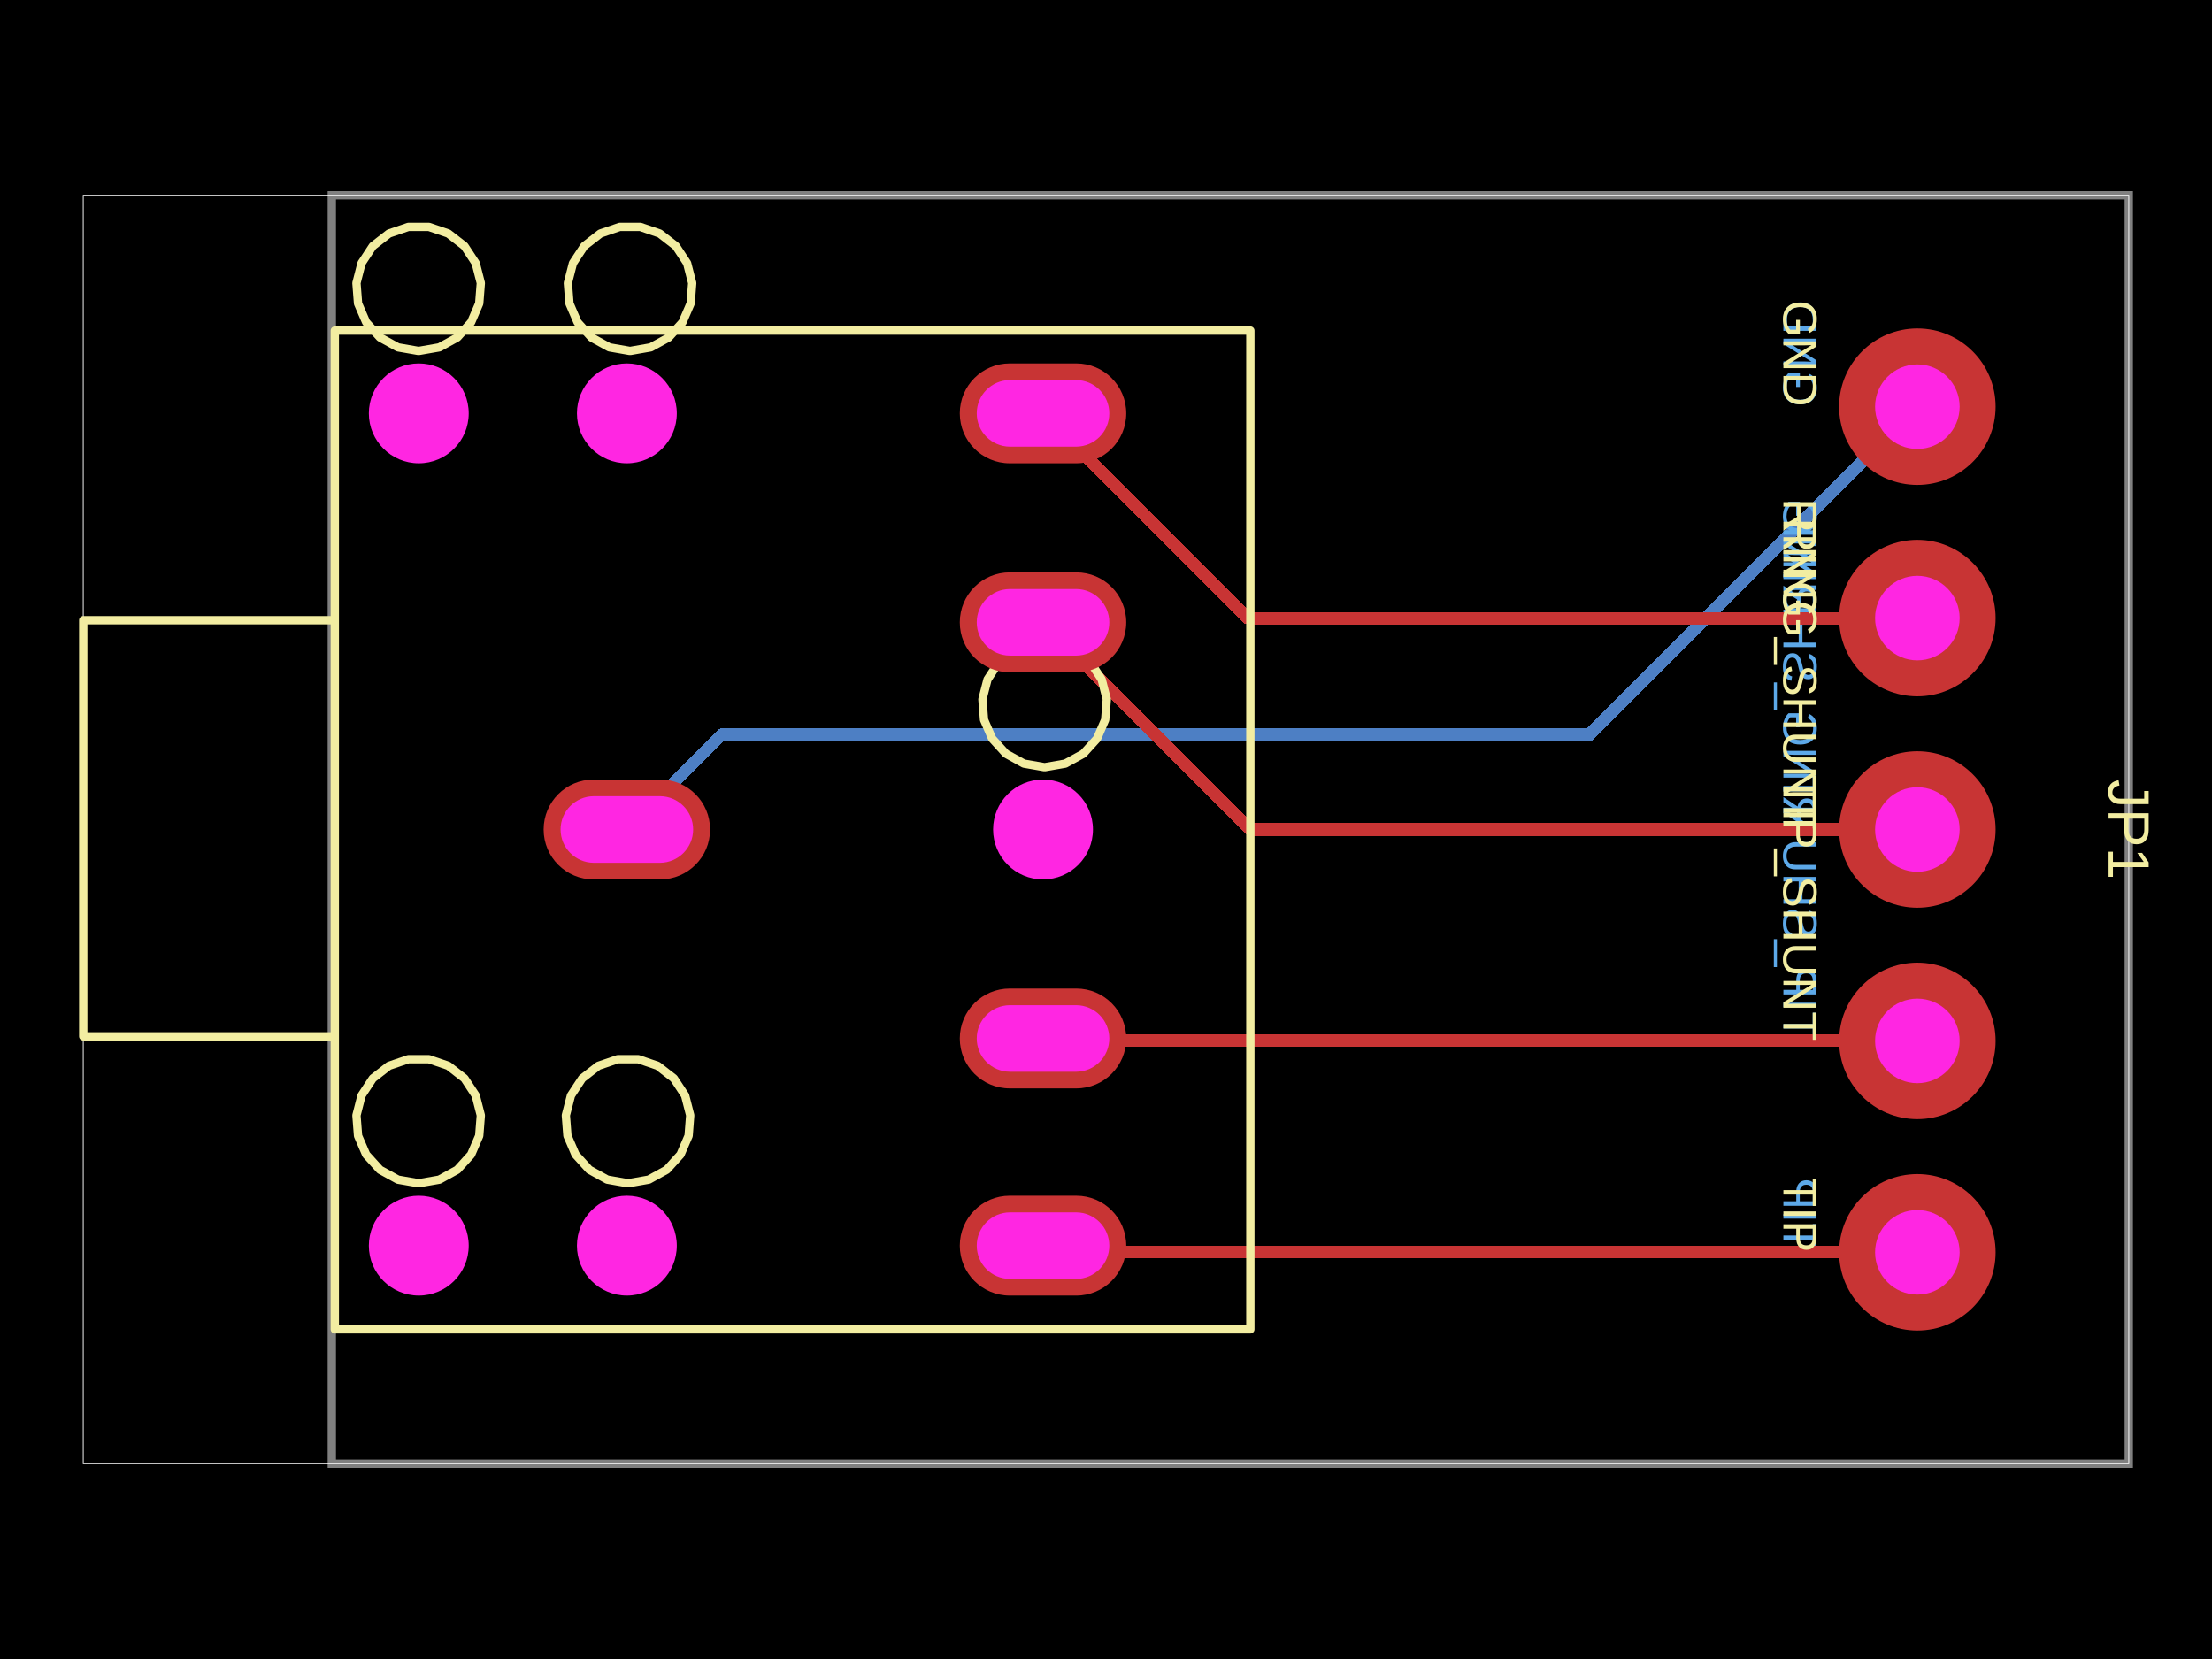
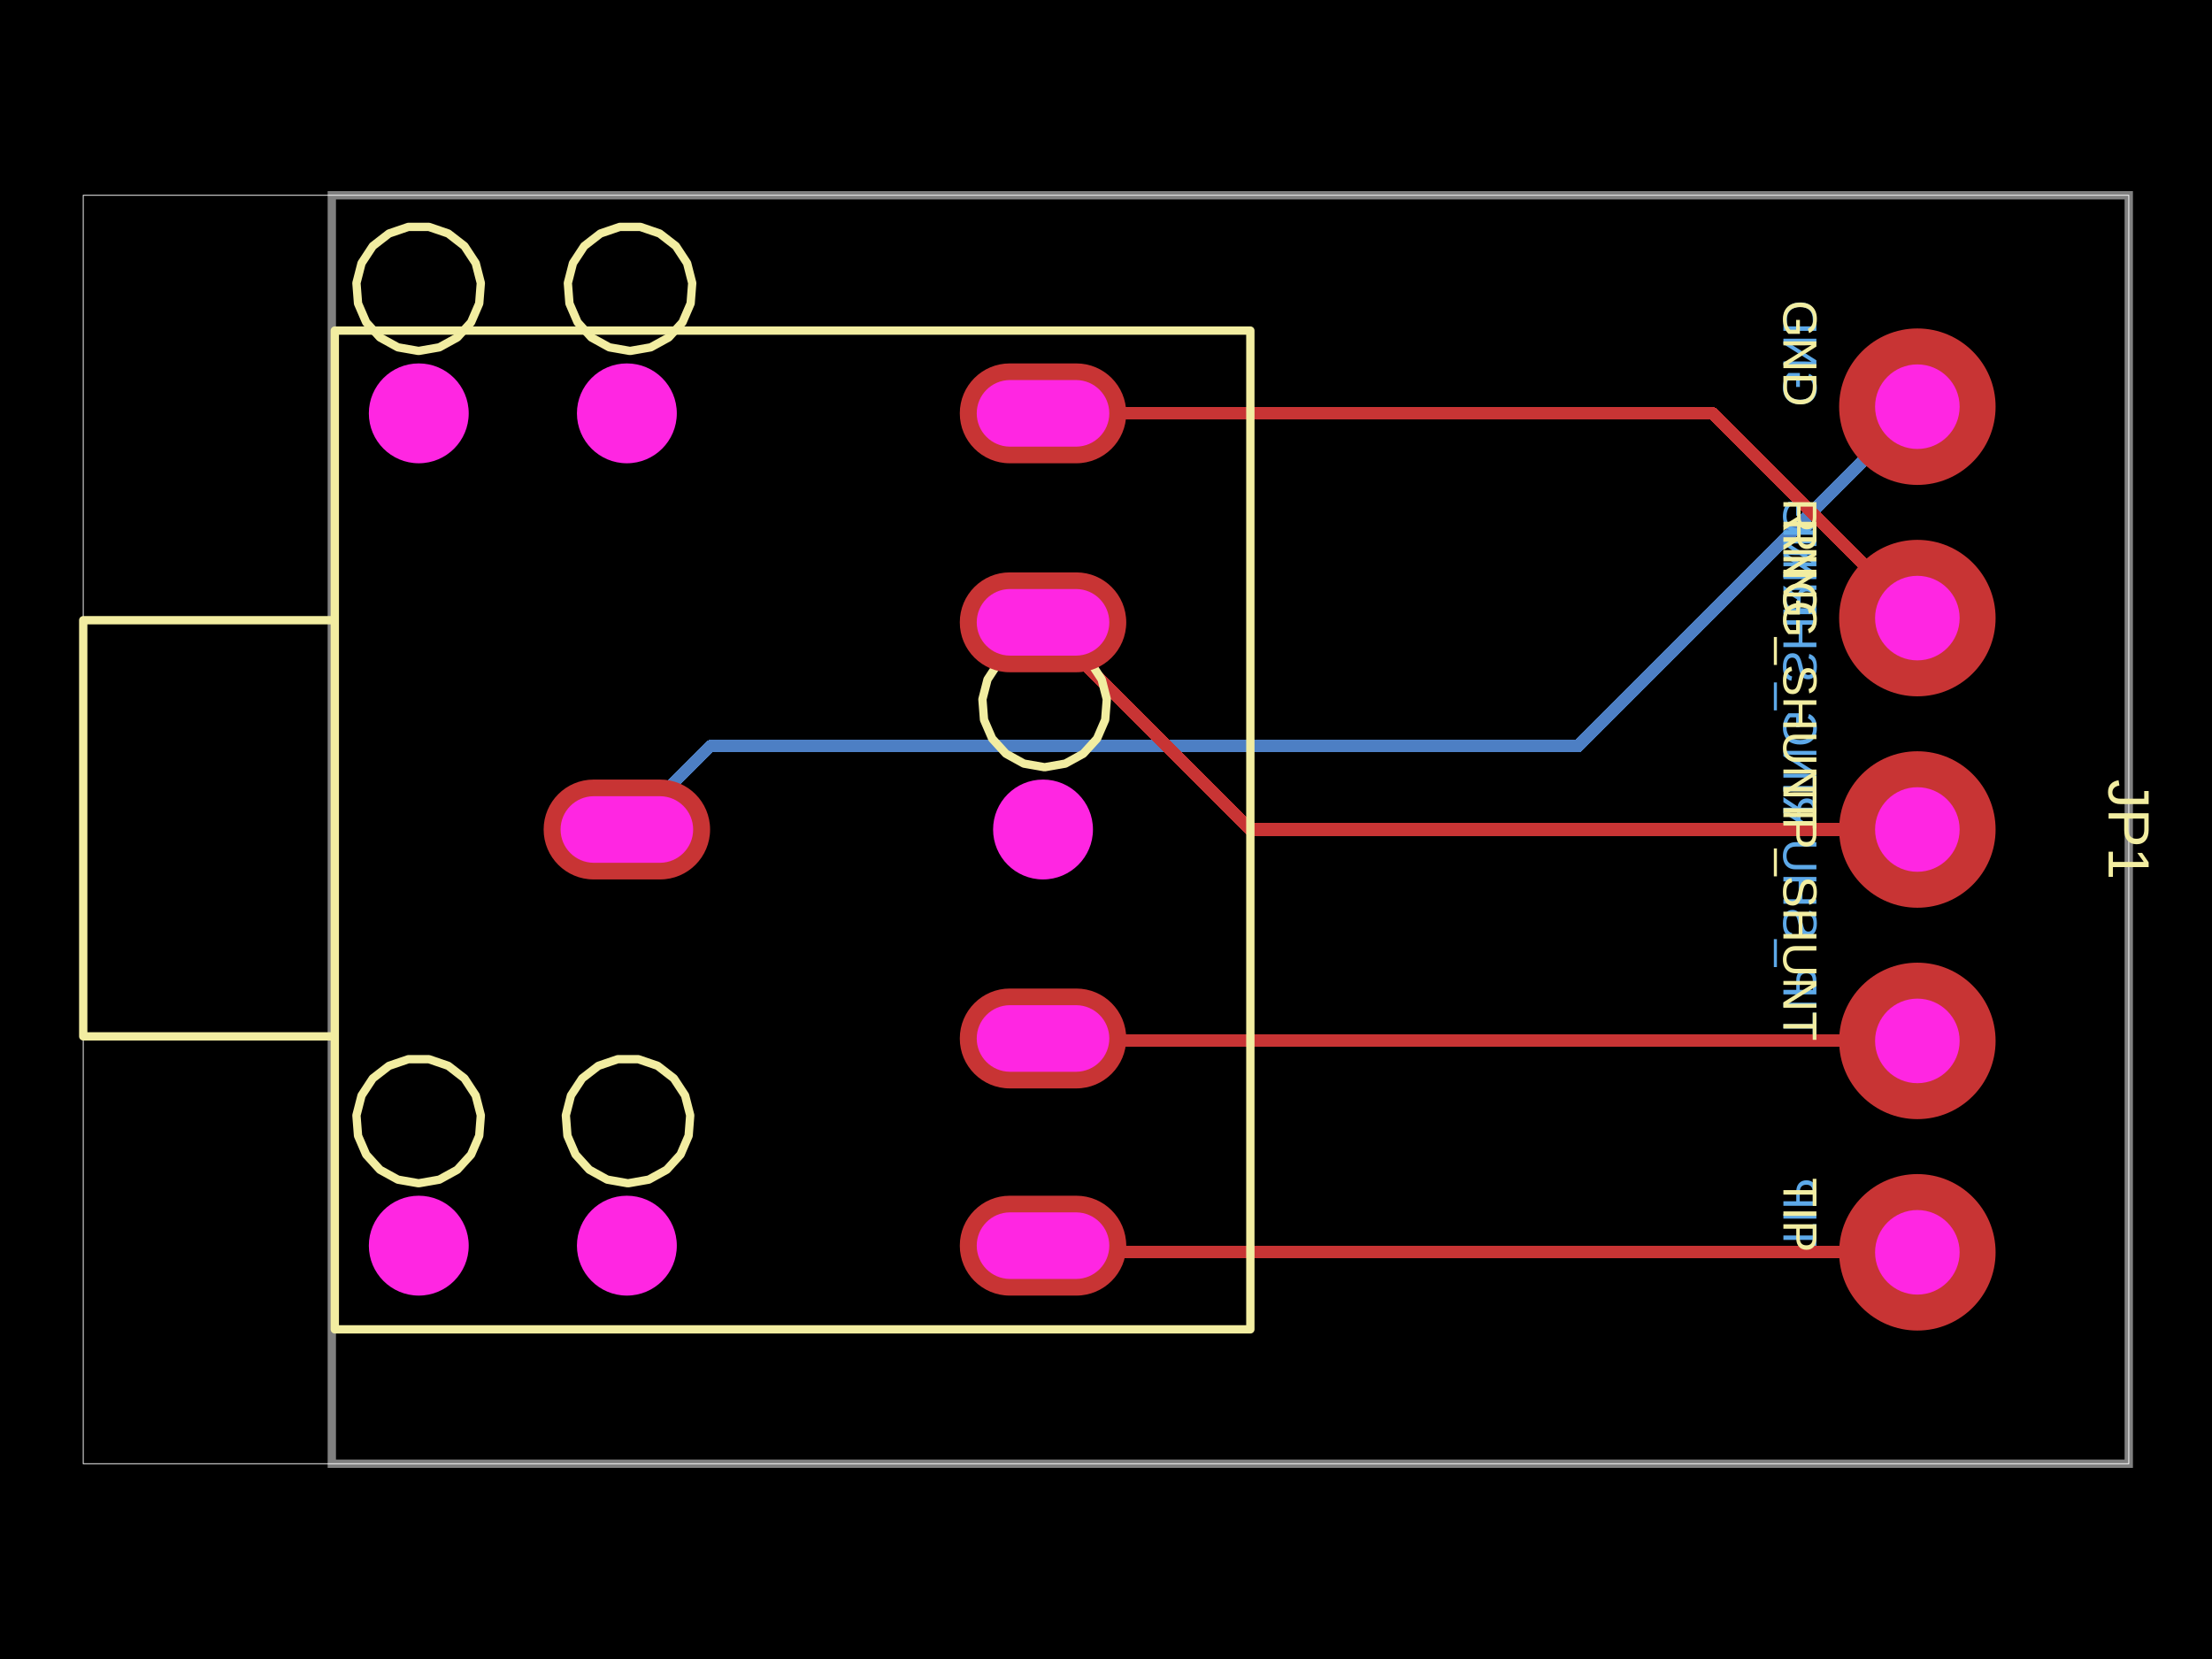
- <svg xmlns="http://www.w3.org/2000/svg" width="800" height="600" data-software-used-string="@tscircuit/core@0.0.931">
+ <svg xmlns="http://www.w3.org/2000/svg" width="800" height="600" data-software-used-string="@tscircuit/core@0.0.1015">
  <style />
  <rect class="boundary" x="0" y="0" fill="#000" width="800" height="600" data-type="pcb_background" data-pcb-layer="global" />
  <rect class="pcb-boundary" fill="none" stroke="#fff" stroke-width="0.3" x="30.102" y="70.625" width="739.797" height="458.75" data-type="pcb_boundary" data-pcb-layer="global" />
  <path class="pcb-board" d="M 120.002 529.375 L 769.898 529.375 L 769.898 70.625 L 120.002 70.625 Z" fill="none" stroke="rgba(255, 255, 255, 0.5)" stroke-width="3.01" data-type="pcb_board" data-pcb-layer="board" />
-   <path class="pcb-trace" stroke="rgb(77, 127, 196)" fill="none" d="M 693.44 147.083 L 574.784 265.739" stroke-width="4.515" stroke-linecap="round" stroke-linejoin="round" shape-rendering="crispEdges" data-type="pcb_trace" data-pcb-layer="bottom" />
-   <path class="pcb-trace" stroke="rgb(77, 127, 196)" fill="none" d="M 574.784 265.739 L 260.976 265.739" stroke-width="4.515" stroke-linecap="round" stroke-linejoin="round" shape-rendering="crispEdges" data-type="pcb_trace" data-pcb-layer="bottom" />
-   <path class="pcb-trace" stroke="rgb(77, 127, 196)" fill="none" d="M 260.976 265.739 L 260.976 265.739" stroke-width="4.515" stroke-linecap="round" stroke-linejoin="round" shape-rendering="crispEdges" data-type="pcb_trace" data-pcb-layer="bottom" />
-   <path class="pcb-trace" stroke="rgb(77, 127, 196)" fill="none" d="M 260.976 265.739 L 226.715 300" stroke-width="4.515" stroke-linecap="round" stroke-linejoin="round" shape-rendering="crispEdges" data-type="pcb_trace" data-pcb-layer="bottom" />
+   <path class="pcb-trace" stroke="rgb(77, 127, 196)" fill="none" d="M 693.44 147.083 L 570.676 269.847" stroke-width="4.515" stroke-linecap="round" stroke-linejoin="round" shape-rendering="crispEdges" data-type="pcb_trace" data-pcb-layer="bottom" />
+   <path class="pcb-trace" stroke="rgb(77, 127, 196)" fill="none" d="M 570.676 269.847 L 259.368 269.847" stroke-width="4.515" stroke-linecap="round" stroke-linejoin="round" shape-rendering="crispEdges" data-type="pcb_trace" data-pcb-layer="bottom" />
+   <path class="pcb-trace" stroke="rgb(77, 127, 196)" fill="none" d="M 259.368 269.847 L 256.868 269.847" stroke-width="4.515" stroke-linecap="round" stroke-linejoin="round" shape-rendering="crispEdges" data-type="pcb_trace" data-pcb-layer="bottom" />
+   <path class="pcb-trace" stroke="rgb(77, 127, 196)" fill="none" d="M 256.868 269.847 L 226.715 300" stroke-width="4.515" stroke-linecap="round" stroke-linejoin="round" shape-rendering="crispEdges" data-type="pcb_trace" data-pcb-layer="bottom" />
  <text x="0" y="0" dx="0" dy="0" fill="#5da9e9" font-family="Arial, sans-serif" font-size="17.339" text-anchor="start" dominant-baseline="central" transform="matrix(-6.123233995736766e-17,-1,-1,6.123233995736766e-17,650.9964,147.0832)" class="pcb-silkscreen-text pcb-silkscreen-bottom" data-pcb-silkscreen-text-id="pcb_component_1" stroke="none" data-type="pcb_silkscreen_text" data-pcb-layer="bottom">GND</text>
  <text x="0" y="0" dx="0" dy="0" fill="#5da9e9" font-family="Arial, sans-serif" font-size="17.339" text-anchor="start" dominant-baseline="central" transform="matrix(-6.123233995736766e-17,-1,-1,6.123233995736766e-17,650.9964,223.5416)" class="pcb-silkscreen-text pcb-silkscreen-bottom" data-pcb-silkscreen-text-id="pcb_component_1" stroke="none" data-type="pcb_silkscreen_text" data-pcb-layer="bottom">RING</text>
  <text x="0" y="0" dx="0" dy="0" fill="#5da9e9" font-family="Arial, sans-serif" font-size="17.339" text-anchor="start" dominant-baseline="central" transform="matrix(-6.123233995736766e-17,-1,-1,6.123233995736766e-17,650.9964,300)" class="pcb-silkscreen-text pcb-silkscreen-bottom" data-pcb-silkscreen-text-id="pcb_component_1" stroke="none" data-type="pcb_silkscreen_text" data-pcb-layer="bottom">RING_SHUNT</text>
  <text x="0" y="0" dx="0" dy="0" fill="#5da9e9" font-family="Arial, sans-serif" font-size="17.339" text-anchor="start" dominant-baseline="central" transform="matrix(-6.123233995736766e-17,-1,-1,6.123233995736766e-17,650.9964,376.4584)" class="pcb-silkscreen-text pcb-silkscreen-bottom" data-pcb-silkscreen-text-id="pcb_component_1" stroke="none" data-type="pcb_silkscreen_text" data-pcb-layer="bottom">TIP_SHUNT</text>
  <text x="0" y="0" dx="0" dy="0" fill="#5da9e9" font-family="Arial, sans-serif" font-size="17.339" text-anchor="start" dominant-baseline="central" transform="matrix(-6.123233995736766e-17,-1,-1,6.123233995736766e-17,650.9964,452.9168)" class="pcb-silkscreen-text pcb-silkscreen-bottom" data-pcb-silkscreen-text-id="pcb_component_1" stroke="none" data-type="pcb_silkscreen_text" data-pcb-layer="bottom">TIP</text>
  <path class="pcb-trace" stroke="rgb(200, 52, 52)" fill="none" d="M 693.44 452.917 L 379.631 452.917" stroke-width="4.515" stroke-linecap="round" stroke-linejoin="round" shape-rendering="crispEdges" data-type="pcb_trace" data-pcb-layer="top" />
  <path class="pcb-trace" stroke="rgb(200, 52, 52)" fill="none" d="M 379.631 452.917 L 377.223 450.508" stroke-width="4.515" stroke-linecap="round" stroke-linejoin="round" shape-rendering="crispEdges" data-type="pcb_trace" data-pcb-layer="top" />
  <path class="pcb-trace" stroke="rgb(200, 52, 52)" fill="none" d="M 693.44 376.458 L 378.102 376.458" stroke-width="4.515" stroke-linecap="round" stroke-linejoin="round" shape-rendering="crispEdges" data-type="pcb_trace" data-pcb-layer="top" />
  <path class="pcb-trace" stroke="rgb(200, 52, 52)" fill="none" d="M 378.102 376.458 L 377.223 375.579" stroke-width="4.515" stroke-linecap="round" stroke-linejoin="round" shape-rendering="crispEdges" data-type="pcb_trace" data-pcb-layer="top" />
  <path class="pcb-trace" stroke="rgb(200, 52, 52)" fill="none" d="M 693.44 300 L 452.152 300" stroke-width="4.515" stroke-linecap="round" stroke-linejoin="round" shape-rendering="crispEdges" data-type="pcb_trace" data-pcb-layer="top" />
  <path class="pcb-trace" stroke="rgb(200, 52, 52)" fill="none" d="M 452.152 300 L 377.223 225.071" stroke-width="4.515" stroke-linecap="round" stroke-linejoin="round" shape-rendering="crispEdges" data-type="pcb_trace" data-pcb-layer="top" />
-   <path class="pcb-trace" stroke="rgb(200, 52, 52)" fill="none" d="M 693.44 223.542 L 451.273 223.542" stroke-width="4.515" stroke-linecap="round" stroke-linejoin="round" shape-rendering="crispEdges" data-type="pcb_trace" data-pcb-layer="top" />
-   <path class="pcb-trace" stroke="rgb(200, 52, 52)" fill="none" d="M 451.273 223.542 L 377.223 149.492" stroke-width="4.515" stroke-linecap="round" stroke-linejoin="round" shape-rendering="crispEdges" data-type="pcb_trace" data-pcb-layer="top" />
+   <path class="pcb-trace" stroke="rgb(200, 52, 52)" fill="none" d="M 693.44 223.542 L 619.39 149.492" stroke-width="4.515" stroke-linecap="round" stroke-linejoin="round" shape-rendering="crispEdges" data-type="pcb_trace" data-pcb-layer="top" />
+   <path class="pcb-trace" stroke="rgb(200, 52, 52)" fill="none" d="M 619.39 149.492 L 377.223 149.492" stroke-width="4.515" stroke-linecap="round" stroke-linejoin="round" shape-rendering="crispEdges" data-type="pcb_trace" data-pcb-layer="top" />
  <path class="pcb-silkscreen pcb-silkscreen-top" d="M 121.087 119.558 L 121.087 480.779 L 452.206 480.779 L 452.206 119.558 L 121.087 119.558 Z" fill="none" stroke="#f2eda1" stroke-width="3.01" stroke-linecap="round" stroke-linejoin="round" data-pcb-component-id="pcb_component_0" data-pcb-silkscreen-path-id="pcb_silkscreen_path_0" data-type="pcb_silkscreen_path" data-pcb-layer="top" />
  <path class="pcb-silkscreen pcb-silkscreen-top" d="M 120.407 374.815 L 30.102 374.815 L 30.102 224.306 L 120.407 224.306" fill="none" stroke="#f2eda1" stroke-width="3.01" stroke-linecap="round" stroke-linejoin="round" data-pcb-component-id="pcb_component_0" data-pcb-silkscreen-path-id="pcb_silkscreen_path_1" data-type="pcb_silkscreen_path" data-pcb-layer="top" />
  <path class="pcb-silkscreen pcb-silkscreen-top" d="M 151.212 126.898 L 143.911 125.62 L 137.418 122.045 L 132.432 116.561 L 129.491 109.757 L 128.911 102.368 L 130.757 95.189 L 134.827 88.995 L 140.684 84.453 L 147.697 82.053 L 155.109 82.053 L 162.122 84.453 L 167.979 88.995 L 172.049 95.189 L 173.895 102.368 L 173.315 109.757 L 170.374 116.561 L 165.388 122.045 L 158.895 125.62 L 151.594 126.898" fill="none" stroke="#f2eda1" stroke-width="3.01" stroke-linecap="round" stroke-linejoin="round" data-pcb-component-id="pcb_component_0" data-pcb-silkscreen-path-id="pcb_silkscreen_path_2" data-type="pcb_silkscreen_path" data-pcb-layer="top" />
  <path class="pcb-silkscreen pcb-silkscreen-top" d="M 227.67 126.898 L 220.369 125.62 L 213.876 122.045 L 208.89 116.561 L 205.949 109.757 L 205.37 102.368 L 207.215 95.189 L 211.286 88.995 L 217.143 84.453 L 224.155 82.053 L 231.567 82.053 L 238.58 84.453 L 244.437 88.995 L 248.508 95.189 L 250.353 102.368 L 249.774 109.757 L 246.833 116.561 L 241.847 122.045 L 235.353 125.62 L 228.053 126.898" fill="none" stroke="#f2eda1" stroke-width="3.01" stroke-linecap="round" stroke-linejoin="round" data-pcb-component-id="pcb_component_0" data-pcb-silkscreen-path-id="pcb_silkscreen_path_3" data-type="pcb_silkscreen_path" data-pcb-layer="top" />
  <path class="pcb-silkscreen pcb-silkscreen-top" d="M 151.212 427.915 L 143.911 426.636 L 137.418 423.062 L 132.432 417.578 L 129.491 410.774 L 128.911 403.385 L 130.757 396.206 L 134.827 390.012 L 140.684 385.47 L 147.697 383.069 L 155.109 383.069 L 162.122 385.47 L 167.979 390.012 L 172.049 396.206 L 173.895 403.385 L 173.315 410.774 L 170.374 417.578 L 165.388 423.062 L 158.895 426.636 L 151.594 427.915" fill="none" stroke="#f2eda1" stroke-width="3.01" stroke-linecap="round" stroke-linejoin="round" data-pcb-component-id="pcb_component_0" data-pcb-silkscreen-path-id="pcb_silkscreen_path_4" data-type="pcb_silkscreen_path" data-pcb-layer="top" />
  <path class="pcb-silkscreen pcb-silkscreen-top" d="M 226.906 427.915 L 219.611 426.625 L 213.126 423.044 L 208.149 417.556 L 205.217 410.753 L 204.645 403.367 L 206.494 396.194 L 210.566 390.005 L 216.422 385.467 L 223.431 383.069 L 230.839 383.069 L 237.848 385.467 L 243.704 390.005 L 247.776 396.194 L 249.625 403.367 L 249.053 410.753 L 246.121 417.556 L 241.144 423.044 L 234.659 426.625 L 227.364 427.915" fill="none" stroke="#f2eda1" stroke-width="3.01" stroke-linecap="round" stroke-linejoin="round" data-pcb-component-id="pcb_component_0" data-pcb-silkscreen-path-id="pcb_silkscreen_path_5" data-type="pcb_silkscreen_path" data-pcb-layer="top" />
  <path class="pcb-silkscreen pcb-silkscreen-top" d="M 377.605 277.445 L 370.304 276.166 L 363.811 272.592 L 358.825 267.108 L 355.884 260.304 L 355.305 252.915 L 357.15 245.736 L 361.22 239.542 L 367.078 235 L 374.09 232.599 L 381.502 232.599 L 388.515 235 L 394.372 239.542 L 398.443 245.736 L 400.288 252.915 L 399.709 260.304 L 396.768 267.108 L 391.782 272.592 L 385.288 276.166 L 377.987 277.445" fill="none" stroke="#f2eda1" stroke-width="3.01" stroke-linecap="round" stroke-linejoin="round" data-pcb-component-id="pcb_component_0" data-pcb-silkscreen-path-id="pcb_silkscreen_path_6" data-type="pcb_silkscreen_path" data-pcb-layer="top" />
  <text x="0" y="0" dx="0" dy="0" fill="#f2eda1" font-family="Arial, sans-serif" font-size="17.339" text-anchor="end" dominant-baseline="central" transform="matrix(6.123233995736766e-17,1,-1,6.123233995736766e-17,650.9964,147.0832)" class="pcb-silkscreen-text pcb-silkscreen-top" data-pcb-silkscreen-text-id="pcb_component_1" stroke="none" data-type="pcb_silkscreen_text" data-pcb-layer="top">GND</text>
  <text x="0" y="0" dx="0" dy="0" fill="#f2eda1" font-family="Arial, sans-serif" font-size="17.339" text-anchor="end" dominant-baseline="central" transform="matrix(6.123233995736766e-17,1,-1,6.123233995736766e-17,650.9964,223.5416)" class="pcb-silkscreen-text pcb-silkscreen-top" data-pcb-silkscreen-text-id="pcb_component_1" stroke="none" data-type="pcb_silkscreen_text" data-pcb-layer="top">RING</text>
  <text x="0" y="0" dx="0" dy="0" fill="#f2eda1" font-family="Arial, sans-serif" font-size="17.339" text-anchor="end" dominant-baseline="central" transform="matrix(6.123233995736766e-17,1,-1,6.123233995736766e-17,650.9964,300)" class="pcb-silkscreen-text pcb-silkscreen-top" data-pcb-silkscreen-text-id="pcb_component_1" stroke="none" data-type="pcb_silkscreen_text" data-pcb-layer="top">RING_SHUNT</text>
  <text x="0" y="0" dx="0" dy="0" fill="#f2eda1" font-family="Arial, sans-serif" font-size="17.339" text-anchor="end" dominant-baseline="central" transform="matrix(6.123233995736766e-17,1,-1,6.123233995736766e-17,650.9964,376.4584)" class="pcb-silkscreen-text pcb-silkscreen-top" data-pcb-silkscreen-text-id="pcb_component_1" stroke="none" data-type="pcb_silkscreen_text" data-pcb-layer="top">TIP_SHUNT</text>
  <text x="0" y="0" dx="0" dy="0" fill="#f2eda1" font-family="Arial, sans-serif" font-size="17.339" text-anchor="end" dominant-baseline="central" transform="matrix(6.123233995736766e-17,1,-1,6.123233995736766e-17,650.9964,452.9168)" class="pcb-silkscreen-text pcb-silkscreen-top" data-pcb-silkscreen-text-id="pcb_component_1" stroke="none" data-type="pcb_silkscreen_text" data-pcb-layer="top">TIP</text>
  <text x="0" y="0" dx="0" dy="0" fill="#f2eda1" font-family="Arial, sans-serif" font-size="21.071" text-anchor="middle" dominant-baseline="central" transform="matrix(-1.8369701987210297e-16,1,-1,-1.8369701987210297e-16,769.8983,300)" class="pcb-silkscreen-text pcb-silkscreen-top" data-pcb-silkscreen-text-id="pcb_component_1" stroke="none" data-type="pcb_silkscreen_text" data-pcb-layer="top">JP1</text>
  <g data-type="pcb_plated_hole" data-pcb-layer="through">
    <path class="pcb-hole-outer" fill="rgb(200, 52, 52)" d="M-12.041,-18.061 h24.081 a18.061,18.061 0 0 1 0,36.122 h-24.081 a18.061,18.061 0 0 1 0,-36.122 z" transform="translate(226.7145 300)" data-type="pcb_plated_hole" data-pcb-layer="top" />
    <path class="pcb-hole-inner" fill="#FF26E2" d="M-12.041,-12.041 h24.081 a12.041,12.041 0 0 1 0,24.081 h-24.081 a12.041,12.041 0 0 1 0,-24.081 z" transform="translate(226.7145 300)" data-type="pcb_plated_hole_drill" data-pcb-layer="drill" />
  </g>
  <g data-type="pcb_plated_hole" data-pcb-layer="through">
    <path class="pcb-hole-outer" fill="rgb(200, 52, 52)" d="M-12.041,-18.061 h24.081 a18.061,18.061 0 0 1 0,36.122 h-24.081 a18.061,18.061 0 0 1 0,-36.122 z" transform="translate(377.2229 149.4916)" data-type="pcb_plated_hole" data-pcb-layer="top" />
    <path class="pcb-hole-inner" fill="#FF26E2" d="M-12.041,-12.041 h24.081 a12.041,12.041 0 0 1 0,24.081 h-24.081 a12.041,12.041 0 0 1 0,-24.081 z" transform="translate(377.2229 149.4916)" data-type="pcb_plated_hole_drill" data-pcb-layer="drill" />
  </g>
  <g data-type="pcb_plated_hole" data-pcb-layer="through">
    <path class="pcb-hole-outer" fill="rgb(200, 52, 52)" d="M-12.041,-18.061 h24.081 a18.061,18.061 0 0 1 0,36.122 h-24.081 a18.061,18.061 0 0 1 0,-36.122 z" transform="translate(377.2229 225.0708)" data-type="pcb_plated_hole" data-pcb-layer="top" />
    <path class="pcb-hole-inner" fill="#FF26E2" d="M-12.041,-12.041 h24.081 a12.041,12.041 0 0 1 0,24.081 h-24.081 a12.041,12.041 0 0 1 0,-24.081 z" transform="translate(377.2229 225.0708)" data-type="pcb_plated_hole_drill" data-pcb-layer="drill" />
  </g>
  <g data-type="pcb_plated_hole" data-pcb-layer="through">
    <path class="pcb-hole-outer" fill="rgb(200, 52, 52)" d="M-12.041,-18.061 h24.081 a18.061,18.061 0 0 1 0,36.122 h-24.081 a18.061,18.061 0 0 1 0,-36.122 z" transform="translate(377.2229 375.5791)" data-type="pcb_plated_hole" data-pcb-layer="top" />
    <path class="pcb-hole-inner" fill="#FF26E2" d="M-12.041,-12.041 h24.081 a12.041,12.041 0 0 1 0,24.081 h-24.081 a12.041,12.041 0 0 1 0,-24.081 z" transform="translate(377.2229 375.5791)" data-type="pcb_plated_hole_drill" data-pcb-layer="drill" />
  </g>
  <g data-type="pcb_plated_hole" data-pcb-layer="through">
    <path class="pcb-hole-outer" fill="rgb(200, 52, 52)" d="M-12.041,-18.061 h24.081 a18.061,18.061 0 0 1 0,36.122 h-24.081 a18.061,18.061 0 0 1 0,-36.122 z" transform="translate(377.2229 450.5084)" data-type="pcb_plated_hole" data-pcb-layer="top" />
    <path class="pcb-hole-inner" fill="#FF26E2" d="M-12.041,-12.041 h24.081 a12.041,12.041 0 0 1 0,24.081 h-24.081 a12.041,12.041 0 0 1 0,-24.081 z" transform="translate(377.2229 450.5084)" data-type="pcb_plated_hole_drill" data-pcb-layer="drill" />
  </g>
  <g data-type="pcb_plated_hole" data-pcb-layer="through">
    <circle class="pcb-hole-outer" fill="rgb(200, 52, 52)" cx="693.44" cy="147.083" r="28.296" data-type="pcb_plated_hole" data-pcb-layer="top" />
    <circle class="pcb-hole-inner" fill="#FF26E2" cx="693.44" cy="147.083" r="15.292" data-type="pcb_plated_hole_drill" data-pcb-layer="drill" />
  </g>
  <g data-type="pcb_plated_hole" data-pcb-layer="through">
    <circle class="pcb-hole-outer" fill="rgb(200, 52, 52)" cx="693.44" cy="223.542" r="28.296" data-type="pcb_plated_hole" data-pcb-layer="top" />
    <circle class="pcb-hole-inner" fill="#FF26E2" cx="693.44" cy="223.542" r="15.292" data-type="pcb_plated_hole_drill" data-pcb-layer="drill" />
  </g>
  <g data-type="pcb_plated_hole" data-pcb-layer="through">
    <circle class="pcb-hole-outer" fill="rgb(200, 52, 52)" cx="693.44" cy="300" r="28.296" data-type="pcb_plated_hole" data-pcb-layer="top" />
    <circle class="pcb-hole-inner" fill="#FF26E2" cx="693.44" cy="300" r="15.292" data-type="pcb_plated_hole_drill" data-pcb-layer="drill" />
  </g>
  <g data-type="pcb_plated_hole" data-pcb-layer="through">
    <circle class="pcb-hole-outer" fill="rgb(200, 52, 52)" cx="693.44" cy="376.458" r="28.296" data-type="pcb_plated_hole" data-pcb-layer="top" />
    <circle class="pcb-hole-inner" fill="#FF26E2" cx="693.44" cy="376.458" r="15.292" data-type="pcb_plated_hole_drill" data-pcb-layer="drill" />
  </g>
  <g data-type="pcb_plated_hole" data-pcb-layer="through">
    <circle class="pcb-hole-outer" fill="rgb(200, 52, 52)" cx="693.44" cy="452.917" r="28.296" data-type="pcb_plated_hole" data-pcb-layer="top" />
    <circle class="pcb-hole-inner" fill="#FF26E2" cx="693.44" cy="452.917" r="15.292" data-type="pcb_plated_hole_drill" data-pcb-layer="drill" />
  </g>
  <circle class="pcb-hole" cx="151.457" cy="450.508" r="18.061" fill="#FF26E2" data-type="pcb_hole" data-pcb-layer="drill" />
  <circle class="pcb-hole" cx="151.457" cy="149.492" r="18.061" fill="#FF26E2" data-type="pcb_hole" data-pcb-layer="drill" />
  <circle class="pcb-hole" cx="226.715" cy="149.492" r="18.061" fill="#FF26E2" data-type="pcb_hole" data-pcb-layer="drill" />
  <circle class="pcb-hole" cx="226.715" cy="450.508" r="18.061" fill="#FF26E2" data-type="pcb_hole" data-pcb-layer="drill" />
  <circle class="pcb-hole" cx="377.223" cy="300" r="18.061" fill="#FF26E2" data-type="pcb_hole" data-pcb-layer="drill" />
</svg>
